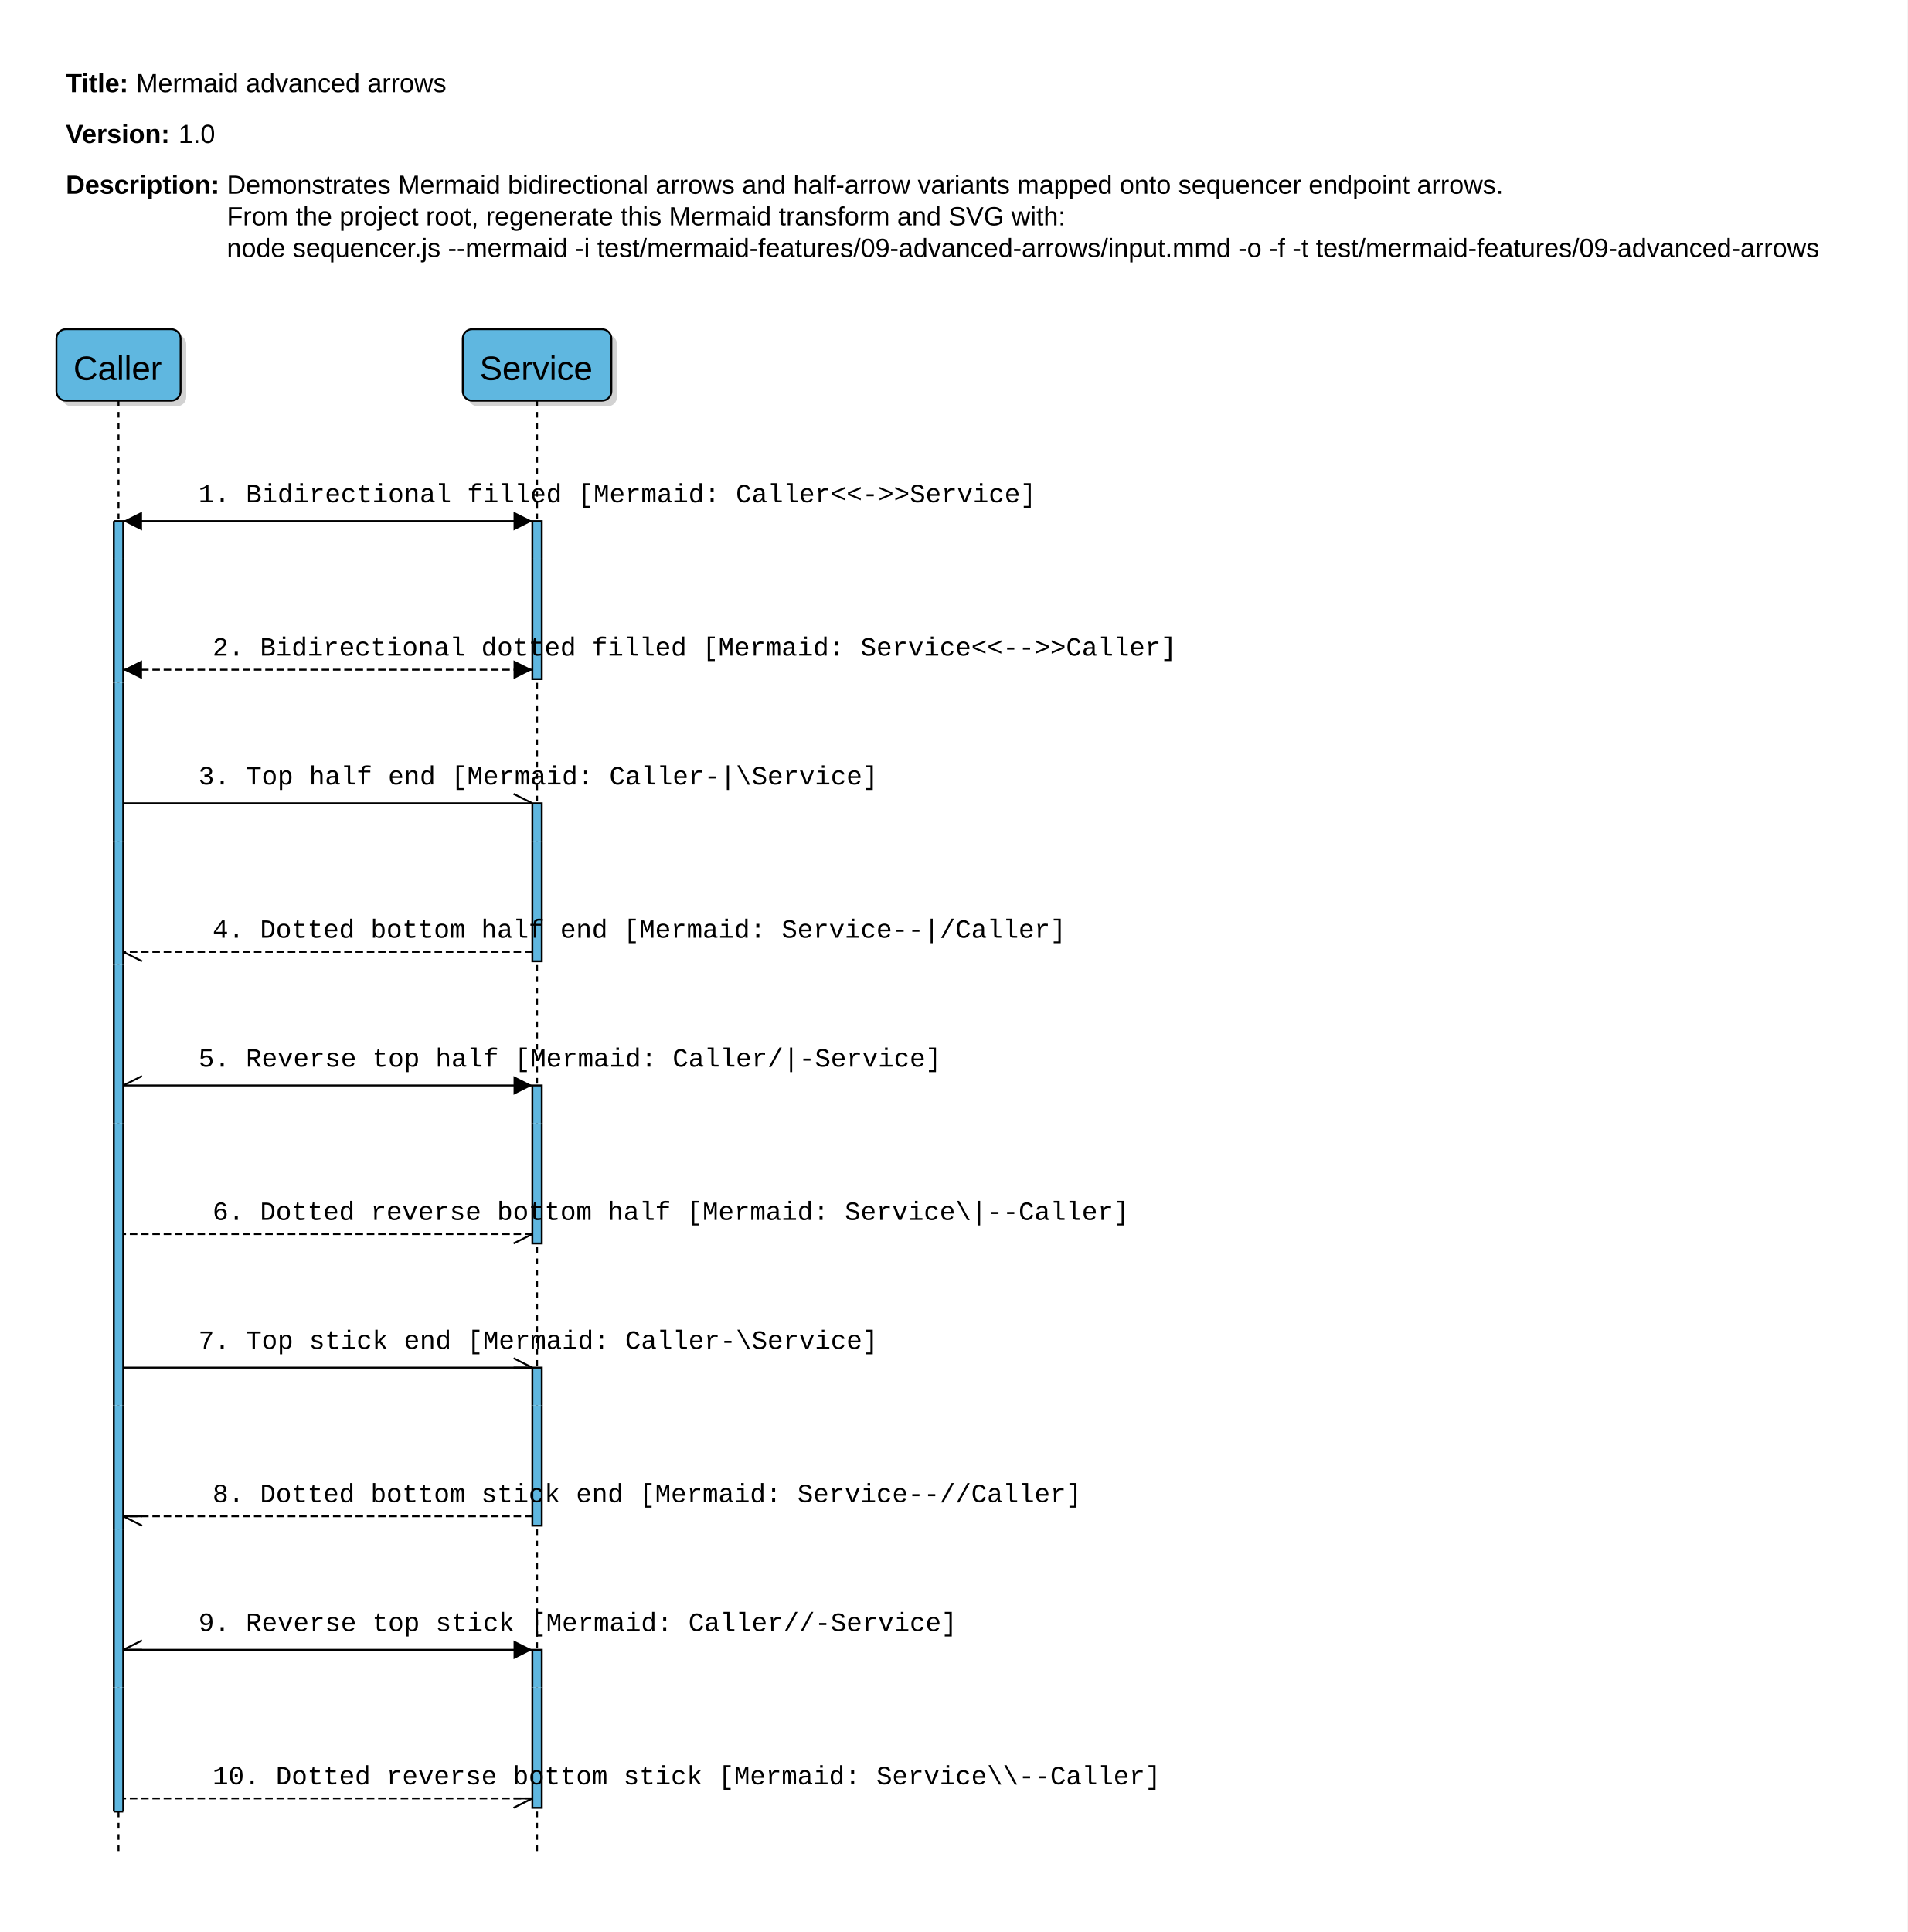
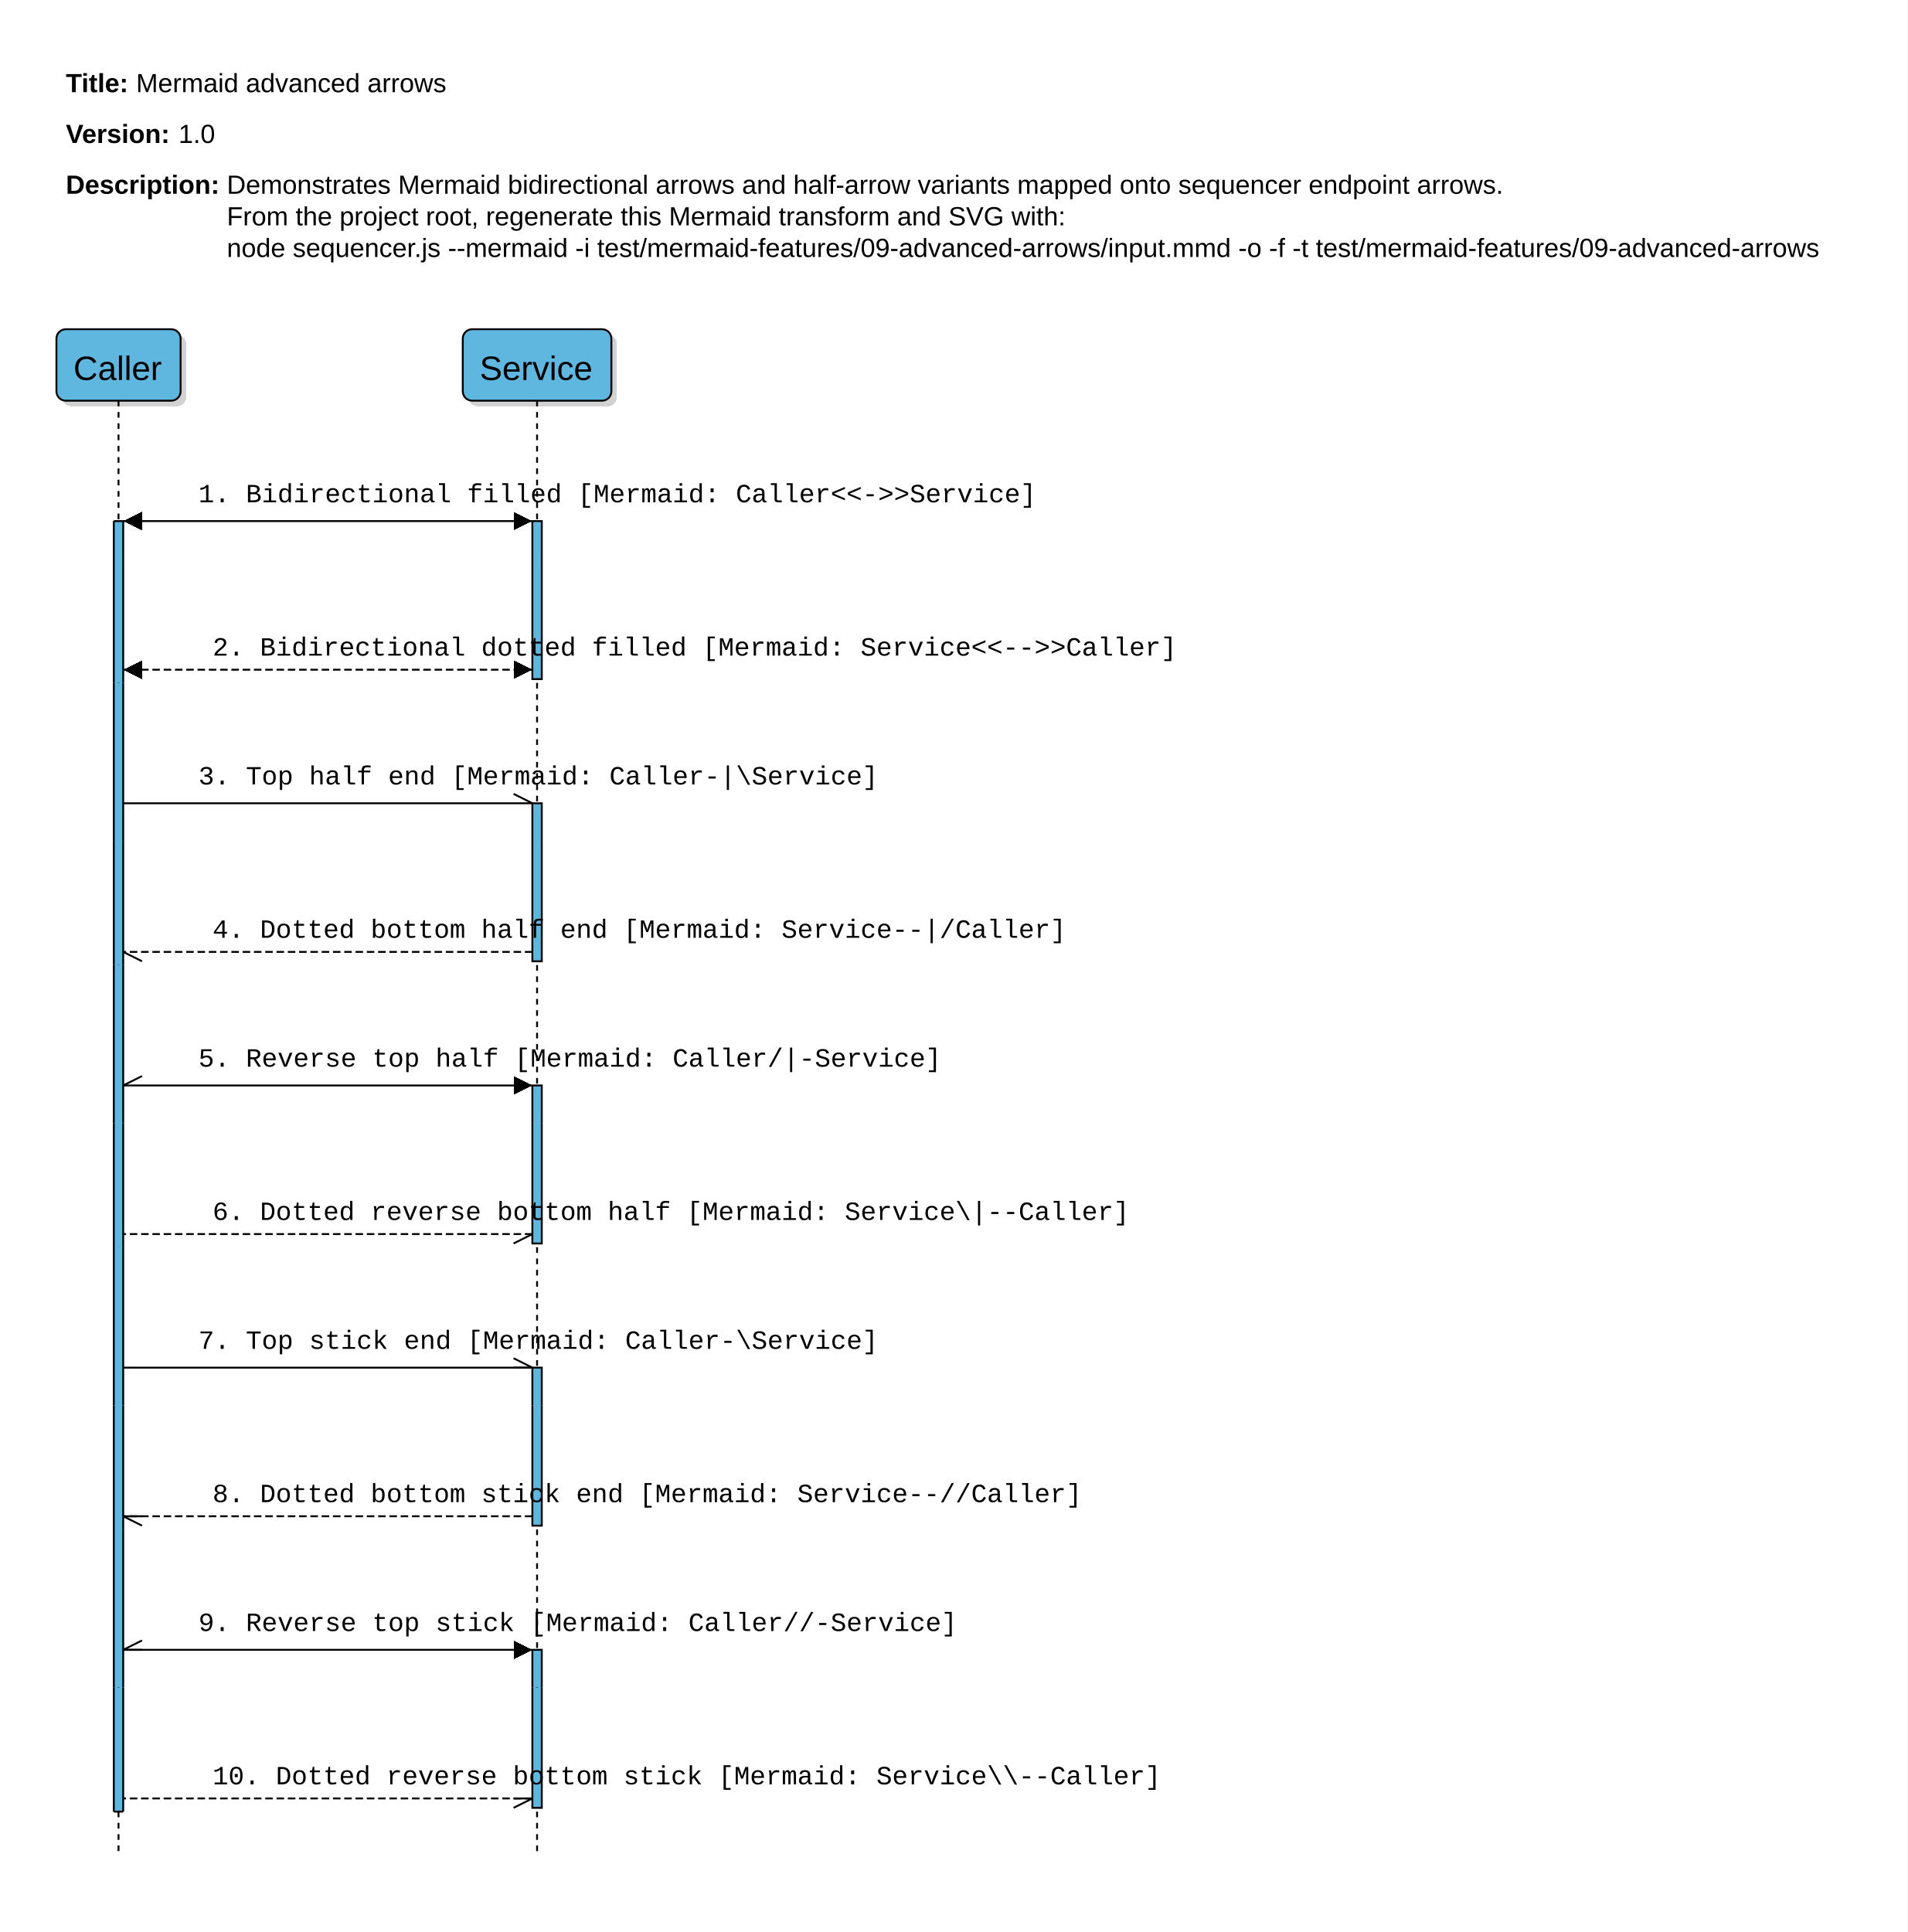
<svg xmlns="http://www.w3.org/2000/svg" width="1014" height="1027" viewBox="0 0 1014 1027">
  <rect width="100%" height="100%" fill="white" />
-   <path d="M 0 0 L 0 1017 L 1004 1017 L 1004 0 L 0 0" fill="rgb(255, 255, 255)" stroke="none" />
-   <path d="M 30 30 L 30 57 L 243 57 L 243 30 L 30 30" fill="rgba(0,0,0,0)" stroke="none" />
+   <path d="M 0 0 L 0 1017 L 1004 1017 L 1004 0 L 0 0" fill="rgb(255, 255, 255)" stroke="none" shape-rendering="crispEdges" />
+   <path d="M 30 30 L 30 57 L 243 57 L 243 30 L 30 30" fill="rgba(0,0,0,0)" stroke="none" shape-rendering="crispEdges" />
  <text x="35" y="49" fill="rgb(0,0,0)" font-family="Liberation Sans, Arial, Helvetica, sans-serif" font-size="14" xml:space="preserve" font-weight="bold" dominant-baseline="auto">Title:</text>
  <text x="68.44" y="49" fill="rgb(0,0,0)" font-family="Liberation Sans, Arial, Helvetica, sans-serif" font-size="14" xml:space="preserve" dominant-baseline="auto"> </text>
  <text x="72.33" y="49" fill="rgb(0,0,0)" font-family="Liberation Sans, Arial, Helvetica, sans-serif" font-size="14" xml:space="preserve" dominant-baseline="auto">Mermaid advanced arrows</text>
-   <path d="M 30 57 L 30 84 L 120 84 L 120 57 L 30 57" fill="rgba(0,0,0,0)" stroke="none" />
+   <path d="M 30 57 L 30 84 L 120 84 L 120 57 L 30 57" fill="rgba(0,0,0,0)" stroke="none" shape-rendering="crispEdges" />
  <text x="35" y="76" fill="rgb(0,0,0)" font-family="Liberation Sans, Arial, Helvetica, sans-serif" font-size="14" xml:space="preserve" font-weight="bold" dominant-baseline="auto">Version:</text>
  <text x="91.01" y="76" fill="rgb(0,0,0)" font-family="Liberation Sans, Arial, Helvetica, sans-serif" font-size="14" xml:space="preserve" dominant-baseline="auto"> </text>
  <text x="94.9" y="76" fill="rgb(0,0,0)" font-family="Liberation Sans, Arial, Helvetica, sans-serif" font-size="14" xml:space="preserve" dominant-baseline="auto">1.0</text>
-   <path d="M 30 84 L 30 145 L 974 145 L 974 84 L 30 84" fill="rgba(0,0,0,0)" stroke="none" />
+   <path d="M 30 84 L 30 145 L 974 145 L 974 84 L 30 84" fill="rgba(0,0,0,0)" stroke="none" shape-rendering="crispEdges" />
  <text x="35" y="103" fill="rgb(0,0,0)" font-family="Liberation Sans, Arial, Helvetica, sans-serif" font-size="14" xml:space="preserve" font-weight="bold" dominant-baseline="auto">Description:</text>
  <text x="116.68" y="103" fill="rgb(0,0,0)" font-family="Liberation Sans, Arial, Helvetica, sans-serif" font-size="14" xml:space="preserve" dominant-baseline="auto"> </text>
  <text x="120.57" y="103" fill="rgb(0,0,0)" font-family="Liberation Sans, Arial, Helvetica, sans-serif" font-size="14" xml:space="preserve" dominant-baseline="auto">Demonstrates Mermaid bidirectional arrows and half-arrow variants mapped onto sequencer endpoint arrows.</text>
  <text x="120.57" y="119.8" fill="rgb(0,0,0)" font-family="Liberation Sans, Arial, Helvetica, sans-serif" font-size="14" xml:space="preserve" dominant-baseline="auto">From the project root, regenerate this Mermaid transform and SVG with:</text>
  <text x="120.57" y="136.6" fill="rgb(0,0,0)" font-family="Liberation Sans, Arial, Helvetica, sans-serif" font-size="14" xml:space="preserve" dominant-baseline="auto">node sequencer.js --mermaid -i test/mermaid-features/09-advanced-arrows/input.mmd -o -f -t test/mermaid-features/09-advanced-arrows</text>
-   <path d="M 33 183 L 33 211 L 33 211 A 5 5 0 0 0 38 216 L 94 216 L 94 216 A 5 5 0 0 0 99 211 L 99 183 L 99 183 A 5 5 0 0 0 94 178 L 38 178 L 38 178 A 5 5 0 0 0 33 183" fill="rgb(210,210,210)" stroke="none" />
-   <path d="M 30 180 L 30 208 L 30 208 A 5 5 0 0 0 35 213 L 91 213 L 91 213 A 5 5 0 0 0 96 208 L 96 180 L 96 180 A 5 5 0 0 0 91 175 L 35 175 L 35 175 A 5 5 0 0 0 30 180" fill="rgb(95,183,224)" stroke="none" />
+   <path d="M 33 183 L 33 211 L 33 211 A 5 5 0 0 0 38 216 L 94 216 L 94 216 A 5 5 0 0 0 99 211 L 99 183 L 99 183 A 5 5 0 0 0 94 178 L 38 178 L 38 178 A 5 5 0 0 0 33 183" fill="rgb(210,210,210)" stroke="none" shape-rendering="crispEdges" />
+   <path d="M 30 180 L 30 208 L 30 208 A 5 5 0 0 0 35 213 L 91 213 L 91 213 A 5 5 0 0 0 96 208 L 96 180 L 96 180 A 5 5 0 0 0 91 175 L 35 175 L 35 175 A 5 5 0 0 0 30 180" fill="rgb(95,183,224)" stroke="none" shape-rendering="crispEdges" />
  <path d="M 30 180 L 30 208 L 30 208 A 5 5 0 0 0 35 213 L 91 213 L 91 213 A 5 5 0 0 0 96 208 L 96 180 L 96 180 A 5 5 0 0 0 91 175 L 35 175 L 35 175 A 5 5 0 0 0 30 180" fill="none" stroke="rgb(0, 0, 0)" stroke-width="1" />
  <text x="39" y="202" fill="rgb(0,0,0)" font-family="Liberation Sans, Arial, Helvetica, sans-serif" font-size="18" xml:space="preserve" dominant-baseline="auto">Caller</text>
-   <path d="M 249 183 L 249 211 L 249 211 A 5 5 0 0 0 254 216 L 323 216 L 323 216 A 5 5 0 0 0 328 211 L 328 183 L 328 183 A 5 5 0 0 0 323 178 L 254 178 L 254 178 A 5 5 0 0 0 249 183" fill="rgb(210,210,210)" stroke="none" />
-   <path d="M 246 180 L 246 208 L 246 208 A 5 5 0 0 0 251 213 L 320 213 L 320 213 A 5 5 0 0 0 325 208 L 325 180 L 325 180 A 5 5 0 0 0 320 175 L 251 175 L 251 175 A 5 5 0 0 0 246 180" fill="rgb(95,183,224)" stroke="none" />
+   <path d="M 249 183 L 249 211 L 249 211 A 5 5 0 0 0 254 216 L 323 216 L 323 216 A 5 5 0 0 0 328 211 L 328 183 L 328 183 A 5 5 0 0 0 323 178 L 254 178 L 254 178 A 5 5 0 0 0 249 183" fill="rgb(210,210,210)" stroke="none" shape-rendering="crispEdges" />
+   <path d="M 246 180 L 246 208 L 246 208 A 5 5 0 0 0 251 213 L 320 213 L 320 213 A 5 5 0 0 0 325 208 L 325 180 L 325 180 A 5 5 0 0 0 320 175 L 251 175 L 251 175 A 5 5 0 0 0 246 180" fill="rgb(95,183,224)" stroke="none" shape-rendering="crispEdges" />
  <path d="M 246 180 L 246 208 L 246 208 A 5 5 0 0 0 251 213 L 320 213 L 320 213 A 5 5 0 0 0 325 208 L 325 180 L 325 180 A 5 5 0 0 0 320 175 L 251 175 L 251 175 A 5 5 0 0 0 246 180" fill="none" stroke="rgb(0, 0, 0)" stroke-width="1" />
  <text x="255" y="202" fill="rgb(0,0,0)" font-family="Liberation Sans, Arial, Helvetica, sans-serif" font-size="18" xml:space="preserve" dominant-baseline="auto">Service</text>
  <path d="M 63 213 L 63 297" fill="none" stroke="rgb(0,0,0)" stroke-width="1" stroke-dasharray="3,3" />
-   <path d="M 60.5 277 L 60.5 297 L 65.5 297 L 65.5 277 L 60.5 277" fill="rgb(95,183,224)" stroke="none" />
+   <path d="M 60.5 277 L 60.5 297 L 65.5 297 L 65.5 277 L 60.5 277" fill="rgb(95,183,224)" stroke="none" shape-rendering="crispEdges" />
  <path d="M 60.5 277 L 60.5 297 M 65.5 297 L 65.5 277 L 60.5 277" fill="none" stroke="rgb(0, 0, 0)" stroke-width="1" />
  <path d="M 285.5 213 L 285.5 297" fill="none" stroke="rgb(0,0,0)" stroke-width="1" stroke-dasharray="3,3" />
-   <path d="M 283 277 L 283 297 L 288 297 L 288 277 L 283 277" fill="rgb(95,183,224)" stroke="none" />
+   <path d="M 283 277 L 283 297 L 288 297 L 288 277 L 283 277" fill="rgb(95,183,224)" stroke="none" shape-rendering="crispEdges" />
  <path d="M 283 277 L 283 297 M 288 297 L 288 277 L 283 277" fill="none" stroke="rgb(0, 0, 0)" stroke-width="1" />
  <text x="105.5" y="267" fill="rgb(0,0,0)" font-family="Liberation Mono, Courier New, Courier, monospace" font-size="14" xml:space="preserve" dominant-baseline="auto">1. Bidirectional filled [Mermaid: Caller&lt;</text>
  <text x="449.96" y="267" fill="rgb(0,0,0)" font-family="Liberation Mono, Courier New, Courier, monospace" font-size="14" xml:space="preserve" dominant-baseline="auto">&lt;-&gt;</text>
  <text x="475.16" y="267" fill="rgb(0,0,0)" font-family="Liberation Mono, Courier New, Courier, monospace" font-size="14" xml:space="preserve" dominant-baseline="auto">&gt;Service]</text>
  <path d="M 65.5 277 L 283 277" fill="none" stroke="rgb(0, 0, 0)" stroke-width="1" />
-   <path d="M 273 272 L 273 282 L 283 277" fill="rgb(0, 0, 0)" stroke="none" />
-   <path d="M 75.5 272 L 75.5 282 L 65.5 277" fill="rgb(0, 0, 0)" stroke="none" />
+   <path d="M 273 272 L 273 282 L 283 277" fill="rgb(0, 0, 0)" stroke="none" shape-rendering="crispEdges" />
+   <path d="M 75.5 272 L 75.5 282 L 65.5 277" fill="rgb(0, 0, 0)" stroke="none" shape-rendering="crispEdges" />
  <path d="M 63 297 L 63 363" fill="none" stroke="rgb(0,0,0)" stroke-width="1" stroke-dasharray="3,3" />
-   <path d="M 60.5 297 L 60.5 363 L 65.5 363 L 65.5 297 L 60.5 297" fill="rgb(95,183,224)" stroke="none" />
+   <path d="M 60.5 297 L 60.5 363 L 65.5 363 L 65.5 297 L 60.5 297" fill="rgb(95,183,224)" stroke="none" shape-rendering="crispEdges" />
  <path d="M 60.5 297 L 60.5 363 M 65.5 363 L 65.5 297 M 60.5 297" fill="none" stroke="rgb(0, 0, 0)" stroke-width="1" />
  <path d="M 285.5 297 L 285.5 363" fill="none" stroke="rgb(0,0,0)" stroke-width="1" stroke-dasharray="3,3" />
-   <path d="M 283 297 L 283 361 L 288 361 L 288 297 L 283 297" fill="rgb(95,183,224)" stroke="none" />
+   <path d="M 283 297 L 283 361 L 288 361 L 288 297 L 283 297" fill="rgb(95,183,224)" stroke="none" shape-rendering="crispEdges" />
  <path d="M 283 297 L 283 361 L 288 361 L 288 297 M 283 297" fill="none" stroke="rgb(0, 0, 0)" stroke-width="1" />
  <text x="113" y="348.5" fill="rgb(0,0,0)" font-family="Liberation Mono, Courier New, Courier, monospace" font-size="14" xml:space="preserve" dominant-baseline="auto">2. Bidirectional dotted filled [Mermaid: Service&lt;</text>
  <text x="524.67" y="348.5" fill="rgb(0,0,0)" font-family="Liberation Mono, Courier New, Courier, monospace" font-size="14" xml:space="preserve" dominant-baseline="auto">&lt;--&gt;</text>
  <text x="558.27" y="348.5" fill="rgb(0,0,0)" font-family="Liberation Mono, Courier New, Courier, monospace" font-size="14" xml:space="preserve" dominant-baseline="auto">&gt;Caller]</text>
  <path d="M 283 356 L 65.5 356" fill="none" stroke="rgb(0, 0, 0)" stroke-width="1" stroke-dasharray="4,2" />
-   <path d="M 65.5 356 L 75.5 351 L 75.5 361 L 65.5 356" fill="rgb(0, 0, 0)" stroke="none" />
-   <path d="M 283 356 L 273 351 L 273 361 L 283 356" fill="rgb(0, 0, 0)" stroke="none" />
+   <path d="M 65.5 356 L 75.5 351 L 75.5 361 L 65.5 356" fill="rgb(0, 0, 0)" stroke="none" shape-rendering="crispEdges" />
+   <path d="M 283 356 L 273 351 L 273 361 L 283 356" fill="rgb(0, 0, 0)" stroke="none" shape-rendering="crispEdges" />
  <path d="M 63 363 L 63 447" fill="none" stroke="rgb(0,0,0)" stroke-width="1" stroke-dasharray="3,3" />
-   <path d="M 60.5 363 L 60.5 447 L 65.5 447 L 65.5 363 L 60.5 363" fill="rgb(95,183,224)" stroke="none" />
+   <path d="M 60.5 363 L 60.5 447 L 65.5 447 L 65.5 363 L 60.5 363" fill="rgb(95,183,224)" stroke="none" shape-rendering="crispEdges" />
  <path d="M 60.5 363 L 60.5 447 M 65.5 447 L 65.5 363 M 60.5 363" fill="none" stroke="rgb(0, 0, 0)" stroke-width="1" />
  <path d="M 285.5 363 L 285.5 447" fill="none" stroke="rgb(0,0,0)" stroke-width="1" stroke-dasharray="3,3" />
-   <path d="M 283 427 L 283 447 L 288 447 L 288 427 L 283 427" fill="rgb(95,183,224)" stroke="none" />
+   <path d="M 283 427 L 283 447 L 288 447 L 288 427 L 283 427" fill="rgb(95,183,224)" stroke="none" shape-rendering="crispEdges" />
  <path d="M 283 427 L 283 447 M 288 447 L 288 427 L 283 427" fill="none" stroke="rgb(0, 0, 0)" stroke-width="1" />
  <text x="105.5" y="417" fill="rgb(0,0,0)" font-family="Liberation Mono, Courier New, Courier, monospace" font-size="14" xml:space="preserve" dominant-baseline="auto">3. Top half end [Mermaid: Caller-|\Service]</text>
  <path d="M 65.5 427 L 283 427" fill="none" stroke="rgb(0, 0, 0)" stroke-width="1" />
  <path d="M 273 422 L 283 427" fill="none" stroke="rgb(0, 0, 0)" stroke-width="1" />
  <path d="M 63 447 L 63 513" fill="none" stroke="rgb(0,0,0)" stroke-width="1" stroke-dasharray="3,3" />
-   <path d="M 60.5 447 L 60.5 513 L 65.5 513 L 65.5 447 L 60.5 447" fill="rgb(95,183,224)" stroke="none" />
+   <path d="M 60.5 447 L 60.5 513 L 65.5 513 L 65.5 447 L 60.5 447" fill="rgb(95,183,224)" stroke="none" shape-rendering="crispEdges" />
  <path d="M 60.5 447 L 60.5 513 M 65.5 513 L 65.5 447 M 60.5 447" fill="none" stroke="rgb(0, 0, 0)" stroke-width="1" />
  <path d="M 285.5 447 L 285.5 513" fill="none" stroke="rgb(0,0,0)" stroke-width="1" stroke-dasharray="3,3" />
-   <path d="M 283 447 L 283 511 L 288 511 L 288 447 L 283 447" fill="rgb(95,183,224)" stroke="none" />
+   <path d="M 283 447 L 283 511 L 288 511 L 288 447 L 283 447" fill="rgb(95,183,224)" stroke="none" shape-rendering="crispEdges" />
  <path d="M 283 447 L 283 511 L 288 511 L 288 447 M 283 447" fill="none" stroke="rgb(0, 0, 0)" stroke-width="1" />
  <text x="113" y="498.5" fill="rgb(0,0,0)" font-family="Liberation Mono, Courier New, Courier, monospace" font-size="14" xml:space="preserve" dominant-baseline="auto">4. Dotted bottom half end [Mermaid: Service--|/Caller]</text>
  <path d="M 283 506 L 65.5 506" fill="none" stroke="rgb(0, 0, 0)" stroke-width="1" stroke-dasharray="4,2" />
  <path d="M 75.5 511 L 65.5 506" fill="none" stroke="rgb(0, 0, 0)" stroke-width="1" />
  <path d="M 63 513 L 63 597" fill="none" stroke="rgb(0,0,0)" stroke-width="1" stroke-dasharray="3,3" />
-   <path d="M 60.5 513 L 60.5 597 L 65.5 597 L 65.5 513 L 60.5 513" fill="rgb(95,183,224)" stroke="none" />
+   <path d="M 60.5 513 L 60.5 597 L 65.5 597 L 65.5 513 L 60.5 513" fill="rgb(95,183,224)" stroke="none" shape-rendering="crispEdges" />
  <path d="M 60.5 513 L 60.5 597 M 65.5 597 L 65.5 513 M 60.5 513" fill="none" stroke="rgb(0, 0, 0)" stroke-width="1" />
  <path d="M 285.5 513 L 285.5 597" fill="none" stroke="rgb(0,0,0)" stroke-width="1" stroke-dasharray="3,3" />
-   <path d="M 283 577 L 283 597 L 288 597 L 288 577 L 283 577" fill="rgb(95,183,224)" stroke="none" />
+   <path d="M 283 577 L 283 597 L 288 597 L 288 577 L 283 577" fill="rgb(95,183,224)" stroke="none" shape-rendering="crispEdges" />
  <path d="M 283 577 L 283 597 M 288 597 L 288 577 L 283 577" fill="none" stroke="rgb(0, 0, 0)" stroke-width="1" />
  <text x="105.5" y="567" fill="rgb(0,0,0)" font-family="Liberation Mono, Courier New, Courier, monospace" font-size="14" xml:space="preserve" dominant-baseline="auto">5. Reverse top half [Mermaid: Caller/|-Service]</text>
  <path d="M 65.5 577 L 283 577" fill="none" stroke="rgb(0, 0, 0)" stroke-width="1" />
-   <path d="M 273 572 L 273 582 L 283 577" fill="rgb(0, 0, 0)" stroke="none" />
+   <path d="M 273 572 L 273 582 L 283 577" fill="rgb(0, 0, 0)" stroke="none" shape-rendering="crispEdges" />
  <path d="M 75.5 572 L 65.5 577" fill="none" stroke="rgb(0, 0, 0)" stroke-width="1" />
  <path d="M 63 597 L 63 663" fill="none" stroke="rgb(0,0,0)" stroke-width="1" stroke-dasharray="3,3" />
-   <path d="M 60.5 597 L 60.5 663 L 65.5 663 L 65.5 597 L 60.5 597" fill="rgb(95,183,224)" stroke="none" />
+   <path d="M 60.5 597 L 60.5 663 L 65.5 663 L 65.5 597 L 60.5 597" fill="rgb(95,183,224)" stroke="none" shape-rendering="crispEdges" />
  <path d="M 60.5 597 L 60.5 663 M 65.5 663 L 65.5 597 M 60.5 597" fill="none" stroke="rgb(0, 0, 0)" stroke-width="1" />
  <path d="M 285.5 597 L 285.5 663" fill="none" stroke="rgb(0,0,0)" stroke-width="1" stroke-dasharray="3,3" />
-   <path d="M 283 597 L 283 661 L 288 661 L 288 597 L 283 597" fill="rgb(95,183,224)" stroke="none" />
+   <path d="M 283 597 L 283 661 L 288 661 L 288 597 L 283 597" fill="rgb(95,183,224)" stroke="none" shape-rendering="crispEdges" />
  <path d="M 283 597 L 283 661 L 288 661 L 288 597 M 283 597" fill="none" stroke="rgb(0, 0, 0)" stroke-width="1" />
  <text x="113" y="648.5" fill="rgb(0,0,0)" font-family="Liberation Mono, Courier New, Courier, monospace" font-size="14" xml:space="preserve" dominant-baseline="auto">6. Dotted reverse bottom half [Mermaid: Service\|--Caller]</text>
  <path d="M 283 656 L 65.5 656" fill="none" stroke="rgb(0, 0, 0)" stroke-width="1" stroke-dasharray="4,2" />
  <path d="M 273 661 L 283 656" fill="none" stroke="rgb(0, 0, 0)" stroke-width="1" />
  <path d="M 63 663 L 63 747" fill="none" stroke="rgb(0,0,0)" stroke-width="1" stroke-dasharray="3,3" />
-   <path d="M 60.5 663 L 60.5 747 L 65.5 747 L 65.5 663 L 60.5 663" fill="rgb(95,183,224)" stroke="none" />
+   <path d="M 60.5 663 L 60.5 747 L 65.5 747 L 65.5 663 L 60.5 663" fill="rgb(95,183,224)" stroke="none" shape-rendering="crispEdges" />
  <path d="M 60.5 663 L 60.5 747 M 65.5 747 L 65.5 663 M 60.5 663" fill="none" stroke="rgb(0, 0, 0)" stroke-width="1" />
  <path d="M 285.5 663 L 285.5 747" fill="none" stroke="rgb(0,0,0)" stroke-width="1" stroke-dasharray="3,3" />
-   <path d="M 283 727 L 283 747 L 288 747 L 288 727 L 283 727" fill="rgb(95,183,224)" stroke="none" />
+   <path d="M 283 727 L 283 747 L 288 747 L 288 727 L 283 727" fill="rgb(95,183,224)" stroke="none" shape-rendering="crispEdges" />
  <path d="M 283 727 L 283 747 M 288 747 L 288 727 L 283 727" fill="none" stroke="rgb(0, 0, 0)" stroke-width="1" />
  <text x="105.5" y="717" fill="rgb(0,0,0)" font-family="Liberation Mono, Courier New, Courier, monospace" font-size="14" xml:space="preserve" dominant-baseline="auto">7. Top stick end [Mermaid: Caller-\Service]</text>
  <path d="M 65.5 727 L 283 727" fill="none" stroke="rgb(0, 0, 0)" stroke-width="1" />
  <path d="M 273 727 L 283 727 M 273 722 L 283 727" fill="none" stroke="rgb(0, 0, 0)" stroke-width="1" />
  <path d="M 63 747 L 63 813" fill="none" stroke="rgb(0,0,0)" stroke-width="1" stroke-dasharray="3,3" />
-   <path d="M 60.5 747 L 60.5 813 L 65.5 813 L 65.5 747 L 60.5 747" fill="rgb(95,183,224)" stroke="none" />
+   <path d="M 60.5 747 L 60.5 813 L 65.5 813 L 65.5 747 L 60.5 747" fill="rgb(95,183,224)" stroke="none" shape-rendering="crispEdges" />
  <path d="M 60.5 747 L 60.5 813 M 65.5 813 L 65.5 747 M 60.5 747" fill="none" stroke="rgb(0, 0, 0)" stroke-width="1" />
  <path d="M 285.5 747 L 285.5 813" fill="none" stroke="rgb(0,0,0)" stroke-width="1" stroke-dasharray="3,3" />
-   <path d="M 283 747 L 283 811 L 288 811 L 288 747 L 283 747" fill="rgb(95,183,224)" stroke="none" />
+   <path d="M 283 747 L 283 811 L 288 811 L 288 747 L 283 747" fill="rgb(95,183,224)" stroke="none" shape-rendering="crispEdges" />
  <path d="M 283 747 L 283 811 L 288 811 L 288 747 M 283 747" fill="none" stroke="rgb(0, 0, 0)" stroke-width="1" />
  <text x="113" y="798.5" fill="rgb(0,0,0)" font-family="Liberation Mono, Courier New, Courier, monospace" font-size="14" xml:space="preserve" dominant-baseline="auto">8. Dotted bottom stick end [Mermaid: Service--//Caller]</text>
  <path d="M 283 806 L 65.5 806" fill="none" stroke="rgb(0, 0, 0)" stroke-width="1" stroke-dasharray="4,2" />
  <path d="M 75.5 806 L 65.5 806 M 75.5 811 L 65.5 806" fill="none" stroke="rgb(0, 0, 0)" stroke-width="1" />
  <path d="M 63 813 L 63 897" fill="none" stroke="rgb(0,0,0)" stroke-width="1" stroke-dasharray="3,3" />
-   <path d="M 60.5 813 L 60.5 897 L 65.5 897 L 65.5 813 L 60.5 813" fill="rgb(95,183,224)" stroke="none" />
+   <path d="M 60.5 813 L 60.5 897 L 65.5 897 L 65.5 813 L 60.5 813" fill="rgb(95,183,224)" stroke="none" shape-rendering="crispEdges" />
  <path d="M 60.5 813 L 60.5 897 M 65.5 897 L 65.5 813 M 60.5 813" fill="none" stroke="rgb(0, 0, 0)" stroke-width="1" />
  <path d="M 285.5 813 L 285.5 897" fill="none" stroke="rgb(0,0,0)" stroke-width="1" stroke-dasharray="3,3" />
-   <path d="M 283 877 L 283 897 L 288 897 L 288 877 L 283 877" fill="rgb(95,183,224)" stroke="none" />
+   <path d="M 283 877 L 283 897 L 288 897 L 288 877 L 283 877" fill="rgb(95,183,224)" stroke="none" shape-rendering="crispEdges" />
  <path d="M 283 877 L 283 897 M 288 897 L 288 877 L 283 877" fill="none" stroke="rgb(0, 0, 0)" stroke-width="1" />
  <text x="105.5" y="867" fill="rgb(0,0,0)" font-family="Liberation Mono, Courier New, Courier, monospace" font-size="14" xml:space="preserve" dominant-baseline="auto">9. Reverse top stick [Mermaid: Caller//-Service]</text>
  <path d="M 65.5 877 L 283 877" fill="none" stroke="rgb(0, 0, 0)" stroke-width="1" />
-   <path d="M 273 872 L 273 882 L 283 877" fill="rgb(0, 0, 0)" stroke="none" />
+   <path d="M 273 872 L 273 882 L 283 877" fill="rgb(0, 0, 0)" stroke="none" shape-rendering="crispEdges" />
  <path d="M 75.5 877 L 65.5 877 M 75.5 872 L 65.5 877" fill="none" stroke="rgb(0, 0, 0)" stroke-width="1" />
  <path d="M 63 897 L 63 963" fill="none" stroke="rgb(0,0,0)" stroke-width="1" stroke-dasharray="3,3" />
-   <path d="M 60.5 897 L 60.5 963 L 65.5 963 L 65.5 897 L 60.5 897" fill="rgb(95,183,224)" stroke="none" />
+   <path d="M 60.5 897 L 60.5 963 L 65.5 963 L 65.5 897 L 60.5 897" fill="rgb(95,183,224)" stroke="none" shape-rendering="crispEdges" />
  <path d="M 60.5 897 L 60.5 963 M 65.5 963 L 65.5 897 M 60.5 897" fill="none" stroke="rgb(0, 0, 0)" stroke-width="1" />
  <path d="M 285.5 897 L 285.5 963" fill="none" stroke="rgb(0,0,0)" stroke-width="1" stroke-dasharray="3,3" />
-   <path d="M 283 897 L 283 961 L 288 961 L 288 897 L 283 897" fill="rgb(95,183,224)" stroke="none" />
+   <path d="M 283 897 L 283 961 L 288 961 L 288 897 L 283 897" fill="rgb(95,183,224)" stroke="none" shape-rendering="crispEdges" />
  <path d="M 283 897 L 283 961 L 288 961 L 288 897 M 283 897" fill="none" stroke="rgb(0, 0, 0)" stroke-width="1" />
  <text x="113" y="948.5" fill="rgb(0,0,0)" font-family="Liberation Mono, Courier New, Courier, monospace" font-size="14" xml:space="preserve" dominant-baseline="auto">10. Dotted reverse bottom stick [Mermaid: Service\\--Caller]</text>
  <path d="M 283 956 L 65.5 956" fill="none" stroke="rgb(0, 0, 0)" stroke-width="1" stroke-dasharray="4,2" />
  <path d="M 273 956 L 283 956 M 273 961 L 283 956" fill="none" stroke="rgb(0, 0, 0)" stroke-width="1" />
  <path d="M 63 963 L 63 987" fill="none" stroke="rgb(0,0,0)" stroke-width="1" stroke-dasharray="3,3" />
  <path d="M 60.5 963 L 65.5 963" fill="none" stroke="rgb(0, 0, 0)" stroke-width="1" />
  <path d="M 285.5 963 L 285.5 987" fill="none" stroke="rgb(0,0,0)" stroke-width="1" stroke-dasharray="3,3" />
</svg>
